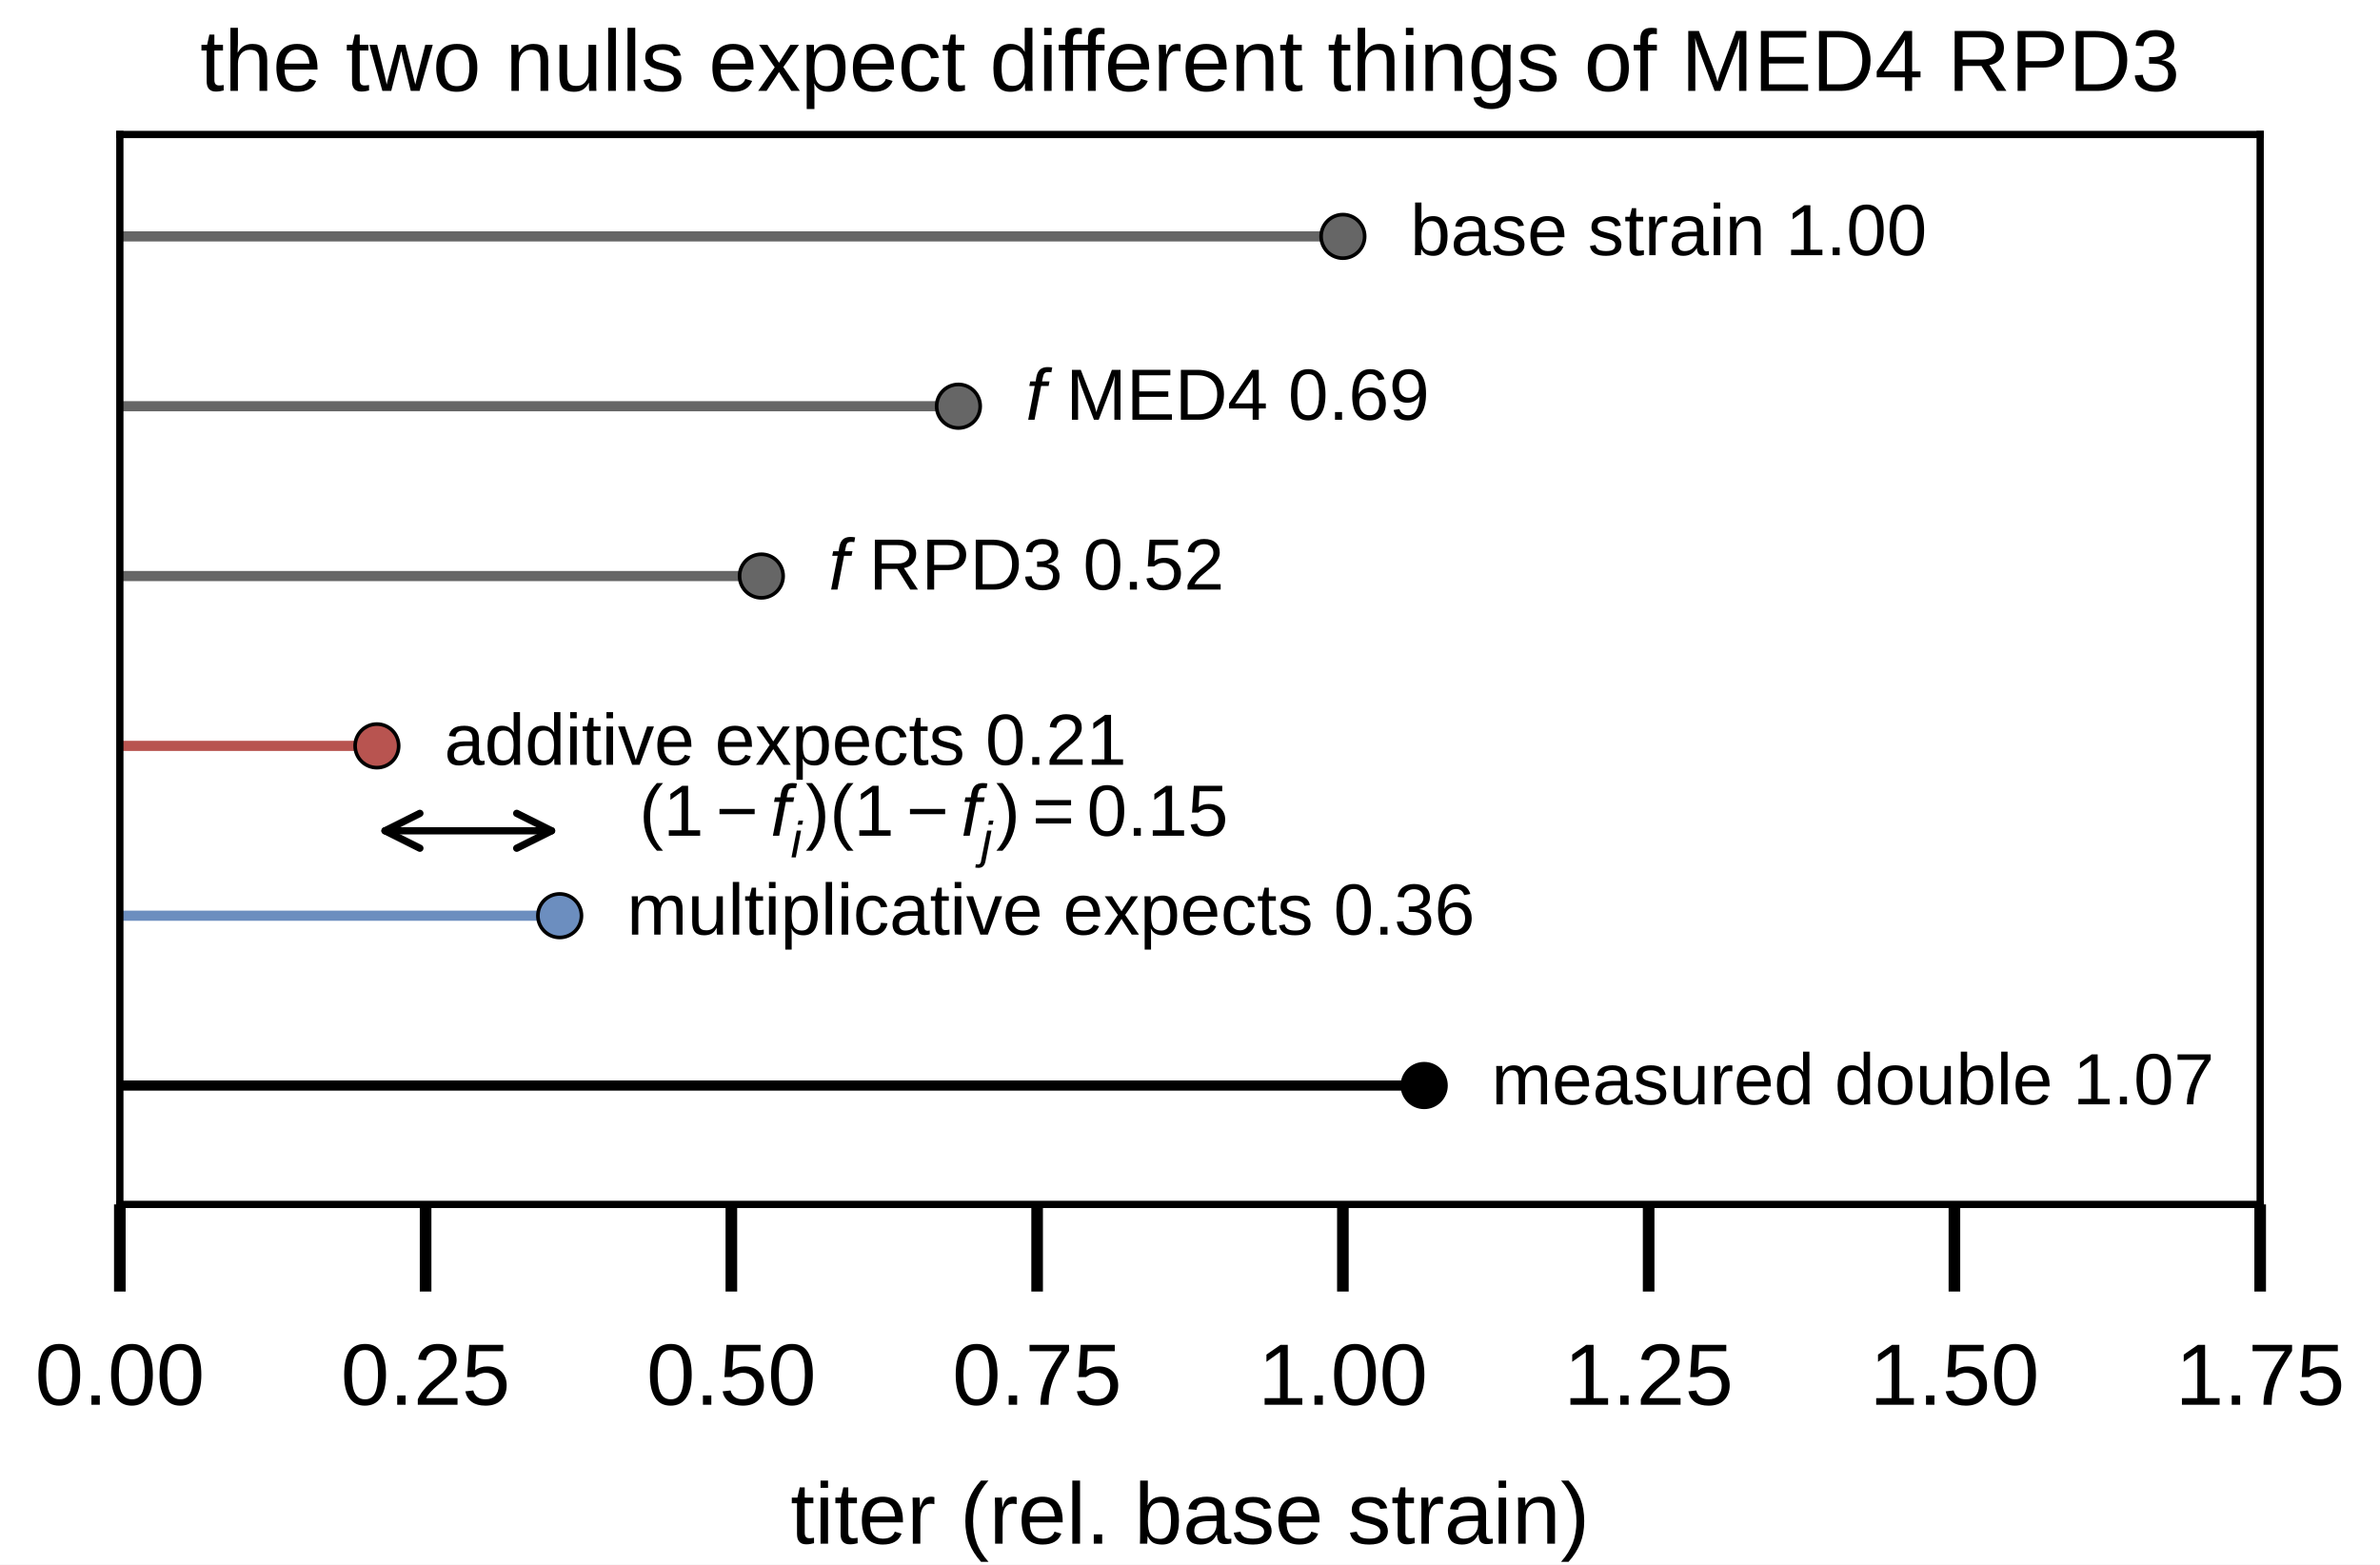
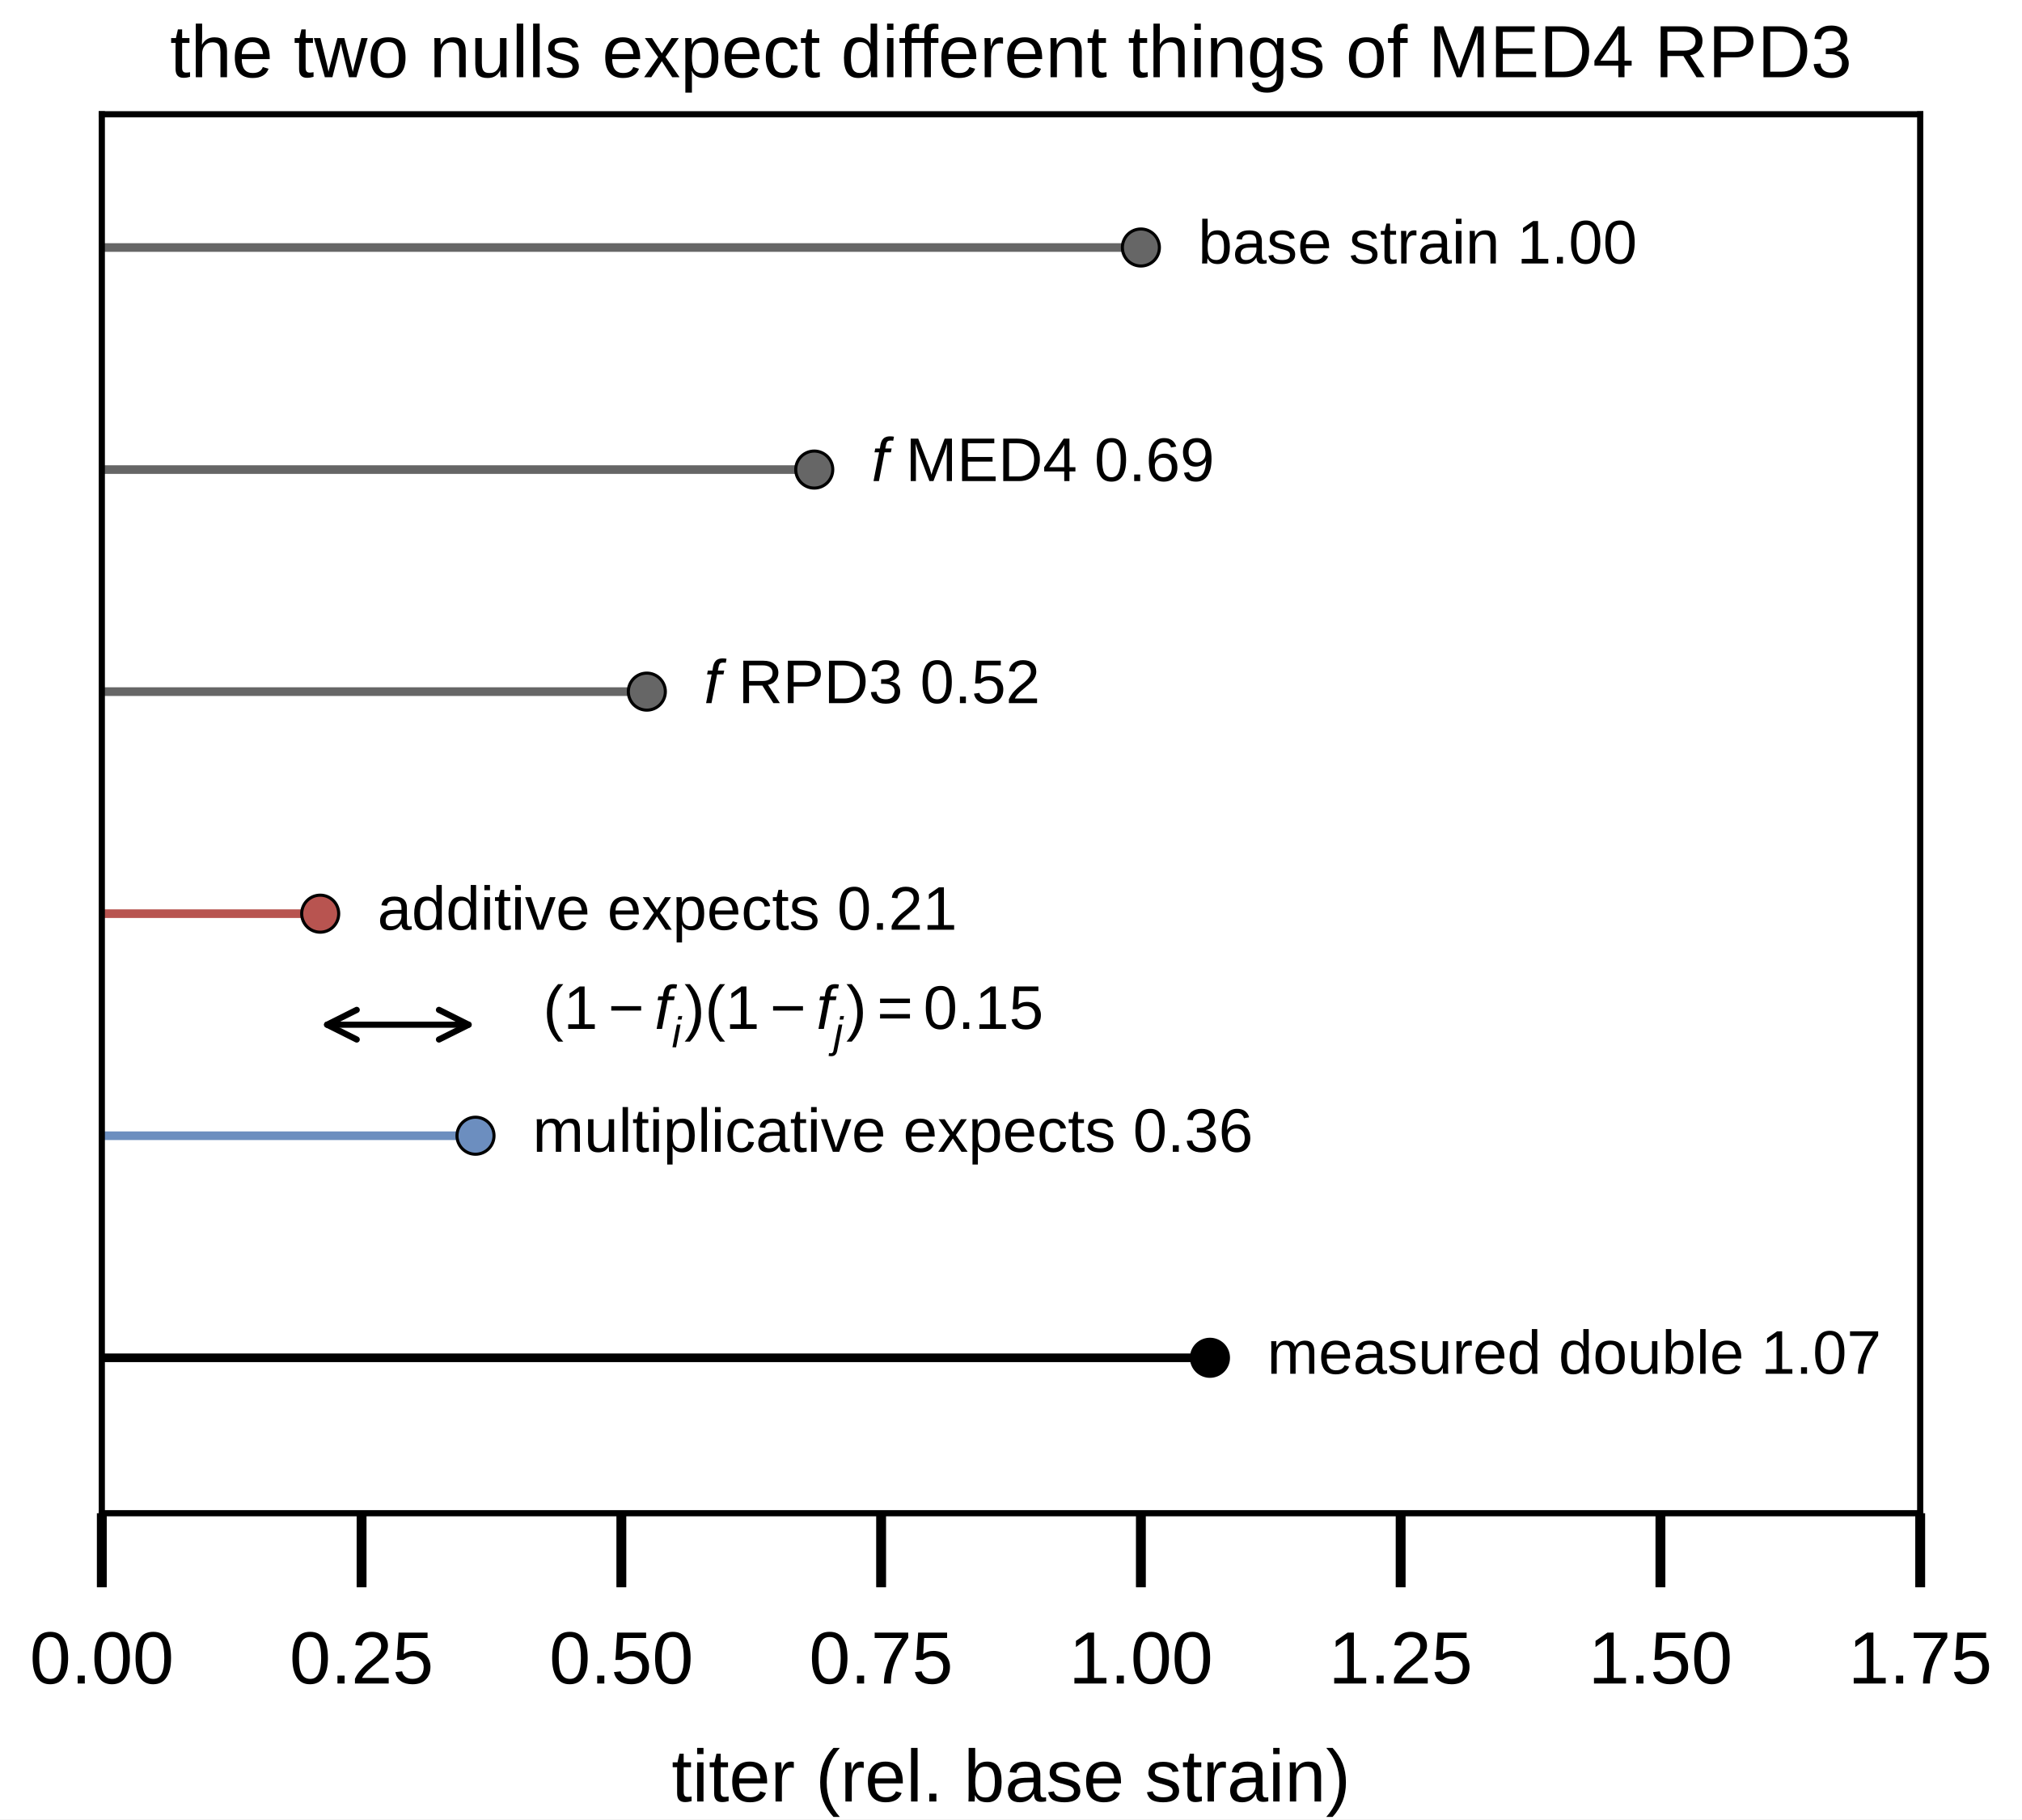
- <svg xmlns="http://www.w3.org/2000/svg" xmlns:xlink="http://www.w3.org/1999/xlink" width="227.559" height="149.606" viewBox="0 0 227.559 149.606" version="1.1">
+ <svg xmlns="http://www.w3.org/2000/svg" xmlns:xlink="http://www.w3.org/1999/xlink" width="227.559" height="204.724" viewBox="0 0 227.559 204.724" version="1.1">
  <g transform="scale(1.388889)">
    <defs>
      <style type="text/css">*{stroke-linejoin: round; stroke-linecap: butt}</style>
    </defs>
    <g id="figure_1">
      <g id="patch_1">
-         <path d="M 0 107.717  L 163.843 107.717  L 163.843 0  L 0 0  z " style="fill: #ffffff" />
+         <path d="M 0 147.402  L 163.843 147.402  L 163.843 0  L 0 0  z " style="fill: #ffffff" />
      </g>
      <g id="axes_1">
        <g id="patch_2">
-           <path d="M 8.25 82.918  L 155.593 82.918  L 155.593 9.259  L 8.25 9.259  z " style="fill: #ffffff" />
+           <path d="M 8.25 122.603  L 155.593 122.603  L 155.593 9.259  L 8.25 9.259  z " style="fill: #ffffff" />
        </g>
        <g id="matplotlib.axis_1">
          <g id="xtick_1">
            <g id="line2d_1">
              <defs>
                <path id="m089af7e027" d="M 0 0  L 0 6  " style="stroke: #000000; stroke-width: 0.8" />
              </defs>
              <g>
-                 <use xlink:href="#m089af7e027" x="8.25" y="82.918" style="stroke: #000000; stroke-width: 0.8" />
+                 <use xlink:href="#m089af7e027" x="8.25" y="122.603" style="stroke: #000000; stroke-width: 0.8" />
              </g>
            </g>
            <g id="text_1">
-               <text style="font-size: 6px; font-family: 'Arial'; text-anchor: middle" x="8.25" y="96.712" transform="rotate(-0 8.25 96.71247)">0.00</text>
+               <text style="font-size: 6px; font-family: 'Arial'; text-anchor: middle" x="8.25" y="136.398" transform="rotate(-0 8.25 136.3975)">0.00</text>
            </g>
          </g>
          <g id="xtick_2">
            <g id="line2d_2">
              <g>
-                 <use xlink:href="#m089af7e027" x="29.299" y="82.918" style="stroke: #000000; stroke-width: 0.8" />
+                 <use xlink:href="#m089af7e027" x="29.299" y="122.603" style="stroke: #000000; stroke-width: 0.8" />
              </g>
            </g>
            <g id="text_2">
-               <text style="font-size: 6px; font-family: 'Arial'; text-anchor: middle" x="29.299" y="96.712" transform="rotate(-0 29.29893 96.71247)">0.25</text>
+               <text style="font-size: 6px; font-family: 'Arial'; text-anchor: middle" x="29.299" y="136.398" transform="rotate(-0 29.29893 136.3975)">0.25</text>
            </g>
          </g>
          <g id="xtick_3">
            <g id="line2d_3">
              <g>
-                 <use xlink:href="#m089af7e027" x="50.348" y="82.918" style="stroke: #000000; stroke-width: 0.8" />
+                 <use xlink:href="#m089af7e027" x="50.348" y="122.603" style="stroke: #000000; stroke-width: 0.8" />
              </g>
            </g>
            <g id="text_3">
-               <text style="font-size: 6px; font-family: 'Arial'; text-anchor: middle" x="50.348" y="96.712" transform="rotate(-0 50.34786 96.71247)">0.50</text>
+               <text style="font-size: 6px; font-family: 'Arial'; text-anchor: middle" x="50.348" y="136.398" transform="rotate(-0 50.34786 136.3975)">0.50</text>
            </g>
          </g>
          <g id="xtick_4">
            <g id="line2d_4">
              <g>
-                 <use xlink:href="#m089af7e027" x="71.397" y="82.918" style="stroke: #000000; stroke-width: 0.8" />
+                 <use xlink:href="#m089af7e027" x="71.397" y="122.603" style="stroke: #000000; stroke-width: 0.8" />
              </g>
            </g>
            <g id="text_4">
-               <text style="font-size: 6px; font-family: 'Arial'; text-anchor: middle" x="71.397" y="96.712" transform="rotate(-0 71.39679 96.71247)">0.75</text>
+               <text style="font-size: 6px; font-family: 'Arial'; text-anchor: middle" x="71.397" y="136.398" transform="rotate(-0 71.39679 136.3975)">0.75</text>
            </g>
          </g>
          <g id="xtick_5">
            <g id="line2d_5">
              <g>
-                 <use xlink:href="#m089af7e027" x="92.446" y="82.918" style="stroke: #000000; stroke-width: 0.8" />
+                 <use xlink:href="#m089af7e027" x="92.446" y="122.603" style="stroke: #000000; stroke-width: 0.8" />
              </g>
            </g>
            <g id="text_5">
-               <text style="font-size: 6px; font-family: 'Arial'; text-anchor: middle" x="92.446" y="96.712" transform="rotate(-0 92.44573 96.71247)">1.00</text>
+               <text style="font-size: 6px; font-family: 'Arial'; text-anchor: middle" x="92.446" y="136.398" transform="rotate(-0 92.44573 136.3975)">1.00</text>
            </g>
          </g>
          <g id="xtick_6">
            <g id="line2d_6">
              <g>
-                 <use xlink:href="#m089af7e027" x="113.495" y="82.918" style="stroke: #000000; stroke-width: 0.8" />
+                 <use xlink:href="#m089af7e027" x="113.495" y="122.603" style="stroke: #000000; stroke-width: 0.8" />
              </g>
            </g>
            <g id="text_6">
-               <text style="font-size: 6px; font-family: 'Arial'; text-anchor: middle" x="113.495" y="96.712" transform="rotate(-0 113.4947 96.71247)">1.25</text>
+               <text style="font-size: 6px; font-family: 'Arial'; text-anchor: middle" x="113.495" y="136.398" transform="rotate(-0 113.4947 136.3975)">1.25</text>
            </g>
          </g>
          <g id="xtick_7">
            <g id="line2d_7">
              <g>
-                 <use xlink:href="#m089af7e027" x="134.544" y="82.918" style="stroke: #000000; stroke-width: 0.8" />
+                 <use xlink:href="#m089af7e027" x="134.544" y="122.603" style="stroke: #000000; stroke-width: 0.8" />
              </g>
            </g>
            <g id="text_7">
-               <text style="font-size: 6px; font-family: 'Arial'; text-anchor: middle" x="134.544" y="96.712" transform="rotate(-0 134.5436 96.71247)">1.50</text>
+               <text style="font-size: 6px; font-family: 'Arial'; text-anchor: middle" x="134.544" y="136.398" transform="rotate(-0 134.5436 136.3975)">1.50</text>
            </g>
          </g>
          <g id="xtick_8">
            <g id="line2d_8">
              <g>
-                 <use xlink:href="#m089af7e027" x="155.593" y="82.918" style="stroke: #000000; stroke-width: 0.8" />
+                 <use xlink:href="#m089af7e027" x="155.593" y="122.603" style="stroke: #000000; stroke-width: 0.8" />
              </g>
            </g>
            <g id="text_8">
-               <text style="font-size: 6px; font-family: 'Arial'; text-anchor: middle" x="155.593" y="96.712" transform="rotate(-0 155.5925 96.71247)">1.75</text>
+               <text style="font-size: 6px; font-family: 'Arial'; text-anchor: middle" x="155.593" y="136.398" transform="rotate(-0 155.5925 136.3975)">1.75</text>
            </g>
          </g>
          <g id="text_9">
-             <text style="font-size: 6px; font-family: 'Arial'; text-anchor: middle" x="81.921" y="106.273" transform="rotate(-0 81.92126 106.2728)">titer (rel. base strain)</text>
+             <text style="font-size: 6px; font-family: 'Arial'; text-anchor: middle" x="81.921" y="145.958" transform="rotate(-0 81.92126 145.9578)">titer (rel. base strain)</text>
          </g>
        </g>
        <g id="matplotlib.axis_2" />
        <g id="line2d_9">
-           <path d="M 8.25 16.274  L 92.446 16.274  " clip-path="url(#p05626b11e9)" style="fill: none; stroke: #666666; stroke-width: 0.7; stroke-linecap: square" />
+           <path d="M 8.25 20.053  L 92.446 20.053  " clip-path="url(#p24dc85de5c)" style="fill: none; stroke: #666666; stroke-width: 0.7; stroke-linecap: square" />
        </g>
        <g id="line2d_10">
-           <path d="M 8.25 27.966  L 65.979 27.966  " clip-path="url(#p05626b11e9)" style="fill: none; stroke: #666666; stroke-width: 0.7; stroke-linecap: square" />
+           <path d="M 8.25 38.045  L 65.979 38.045  " clip-path="url(#p24dc85de5c)" style="fill: none; stroke: #666666; stroke-width: 0.7; stroke-linecap: square" />
        </g>
        <g id="line2d_11">
-           <path d="M 8.25 39.658  L 52.413 39.658  " clip-path="url(#p05626b11e9)" style="fill: none; stroke: #666666; stroke-width: 0.7; stroke-linecap: square" />
+           <path d="M 8.25 56.036  L 52.413 56.036  " clip-path="url(#p24dc85de5c)" style="fill: none; stroke: #666666; stroke-width: 0.7; stroke-linecap: square" />
        </g>
        <g id="line2d_12">
-           <path d="M 8.25 51.35  L 25.946 51.35  " clip-path="url(#p05626b11e9)" style="fill: none; stroke: #b85450; stroke-width: 0.7; stroke-linecap: square" />
+           <path d="M 8.25 74.027  L 25.946 74.027  " clip-path="url(#p24dc85de5c)" style="fill: none; stroke: #b85450; stroke-width: 0.7; stroke-linecap: square" />
        </g>
        <g id="line2d_13">
-           <path d="M 8.25 63.042  L 38.53 63.042  " clip-path="url(#p05626b11e9)" style="fill: none; stroke: #6c8ebf; stroke-width: 0.7; stroke-linecap: square" />
+           <path d="M 8.25 92.018  L 38.53 92.018  " clip-path="url(#p24dc85de5c)" style="fill: none; stroke: #6c8ebf; stroke-width: 0.7; stroke-linecap: square" />
        </g>
        <g id="line2d_14">
-           <path d="M 8.25 74.733  L 98.042 74.733  " clip-path="url(#p05626b11e9)" style="fill: none; stroke: #000000; stroke-width: 0.7; stroke-linecap: square" />
+           <path d="M 8.25 110.009  L 98.042 110.009  " clip-path="url(#p24dc85de5c)" style="fill: none; stroke: #000000; stroke-width: 0.7; stroke-linecap: square" />
        </g>
        <g id="patch_3">
-           <path d="M 8.25 82.918  L 8.25 9.259  " style="fill: none; stroke: #000000; stroke-width: 0.5; stroke-linejoin: miter; stroke-linecap: square" />
+           <path d="M 8.25 122.603  L 8.25 9.259  " style="fill: none; stroke: #000000; stroke-width: 0.5; stroke-linejoin: miter; stroke-linecap: square" />
        </g>
        <g id="patch_4">
-           <path d="M 155.593 82.918  L 155.593 9.259  " style="fill: none; stroke: #000000; stroke-width: 0.5; stroke-linejoin: miter; stroke-linecap: square" />
+           <path d="M 155.593 122.603  L 155.593 9.259  " style="fill: none; stroke: #000000; stroke-width: 0.5; stroke-linejoin: miter; stroke-linecap: square" />
        </g>
        <g id="patch_5">
-           <path d="M 8.25 82.918  L 155.593 82.918  " style="fill: none; stroke: #000000; stroke-width: 0.5; stroke-linejoin: miter; stroke-linecap: square" />
+           <path d="M 8.25 122.603  L 155.593 122.603  " style="fill: none; stroke: #000000; stroke-width: 0.5; stroke-linejoin: miter; stroke-linecap: square" />
        </g>
        <g id="patch_6">
          <path d="M 8.25 9.259  L 155.593 9.259  " style="fill: none; stroke: #000000; stroke-width: 0.5; stroke-linejoin: miter; stroke-linecap: square" />
        </g>
        <g id="line2d_15">
-           <path d="M 92.446 16.274  " clip-path="url(#p05626b11e9)" style="fill: none; stroke: #666666; stroke-width: 2; stroke-linecap: square" />
+           <path d="M 92.446 20.053  " clip-path="url(#p24dc85de5c)" style="fill: none; stroke: #666666; stroke-width: 2; stroke-linecap: square" />
          <defs>
            <path id="m7adce9d279" d="M 0 1.5  C 0.398 1.5 0.779 1.342 1.061 1.061  C 1.342 0.779 1.5 0.398 1.5 0  C 1.5 -0.398 1.342 -0.779 1.061 -1.061  C 0.779 -1.342 0.398 -1.5 0 -1.5  C -0.398 -1.5 -0.779 -1.342 -1.061 -1.061  C -1.342 -0.779 -1.5 -0.398 -1.5 0  C -1.5 0.398 -1.342 0.779 -1.061 1.061  C -0.779 1.342 -0.398 1.5 0 1.5  z " style="stroke: #000000; stroke-width: 0.25" />
          </defs>
-           <g clip-path="url(#p05626b11e9)">
-             <use xlink:href="#m7adce9d279" x="92.446" y="16.274" style="fill: #666666; stroke: #000000; stroke-width: 0.25" />
+           <g clip-path="url(#p24dc85de5c)">
+             <use xlink:href="#m7adce9d279" x="92.446" y="20.053" style="fill: #666666; stroke: #000000; stroke-width: 0.25" />
          </g>
        </g>
        <g id="text_10">
-           <text style="font-size: 5px; font-family: 'Arial'; text-anchor: start" x="97.076" y="17.566" transform="rotate(-0 97.07649 17.56647)">base strain 1.00</text>
+           <text style="font-size: 5px; font-family: 'Arial'; text-anchor: start" x="97.076" y="21.346" transform="rotate(-0 97.07649 21.346)">base strain 1.00</text>
        </g>
        <g id="line2d_16">
-           <path d="M 65.979 27.966  " clip-path="url(#p05626b11e9)" style="fill: none; stroke: #666666; stroke-width: 2; stroke-linecap: square" />
-           <g clip-path="url(#p05626b11e9)">
-             <use xlink:href="#m7adce9d279" x="65.979" y="27.966" style="fill: #666666; stroke: #000000; stroke-width: 0.25" />
+           <path d="M 65.979 38.045  " clip-path="url(#p24dc85de5c)" style="fill: none; stroke: #666666; stroke-width: 2; stroke-linecap: square" />
+           <g clip-path="url(#p24dc85de5c)">
+             <use xlink:href="#m7adce9d279" x="65.979" y="38.045" style="fill: #666666; stroke: #000000; stroke-width: 0.25" />
          </g>
        </g>
        <g id="text_11">
-           <g transform="translate(70.61011 29.25839)">
+           <g transform="translate(70.61011 39.33713)">
            <text>
              <tspan x="0" y="-0.359" style="font-style: italic; font-size: 5px; font-family: 'Arial'">f</tspan>
              <tspan x="1.389" y="-0.359" style="font-size: 5px; font-family: 'Arial'"> </tspan>
              <tspan x="2.778" y="-0.359" style="font-size: 5px; font-family: 'Arial'">M</tspan>
              <tspan x="6.943" y="-0.359" style="font-size: 5px; font-family: 'Arial'">E</tspan>
              <tspan x="10.278" y="-0.359" style="font-size: 5px; font-family: 'Arial'">D</tspan>
              <tspan x="13.889" y="-0.359" style="font-size: 5px; font-family: 'Arial'">4</tspan>
              <tspan x="16.67" y="-0.359" style="font-size: 5px; font-family: 'Arial'"> </tspan>
              <tspan x="18.059" y="-0.359" style="font-size: 5px; font-family: 'Arial'">0</tspan>
              <tspan x="20.84" y="-0.359" style="font-size: 5px; font-family: 'Arial'">.</tspan>
              <tspan x="22.229" y="-0.359" style="font-size: 5px; font-family: 'Arial'">6</tspan>
              <tspan x="25.01" y="-0.359" style="font-size: 5px; font-family: 'Arial'">9</tspan>
            </text>
          </g>
        </g>
        <g id="line2d_17">
-           <path d="M 52.413 39.658  " clip-path="url(#p05626b11e9)" style="fill: none; stroke: #666666; stroke-width: 2; stroke-linecap: square" />
-           <g clip-path="url(#p05626b11e9)">
-             <use xlink:href="#m7adce9d279" x="52.413" y="39.658" style="fill: #666666; stroke: #000000; stroke-width: 0.25" />
+           <path d="M 52.413 56.036  " clip-path="url(#p24dc85de5c)" style="fill: none; stroke: #666666; stroke-width: 2; stroke-linecap: square" />
+           <g clip-path="url(#p24dc85de5c)">
+             <use xlink:href="#m7adce9d279" x="52.413" y="56.036" style="fill: #666666; stroke: #000000; stroke-width: 0.25" />
          </g>
        </g>
        <g id="text_12">
-           <g transform="translate(57.04327 40.95029)">
+           <g transform="translate(57.04327 57.32825)">
            <text>
              <tspan x="0" y="-0.359" style="font-style: italic; font-size: 5px; font-family: 'Arial'">f</tspan>
              <tspan x="1.389" y="-0.359" style="font-size: 5px; font-family: 'Arial'"> </tspan>
              <tspan x="2.778" y="-0.359" style="font-size: 5px; font-family: 'Arial'">R</tspan>
              <tspan x="6.389" y="-0.359" style="font-size: 5px; font-family: 'Arial'">P</tspan>
              <tspan x="9.724" y="-0.359" style="font-size: 5px; font-family: 'Arial'">D</tspan>
              <tspan x="13.335" y="-0.359" style="font-size: 5px; font-family: 'Arial'">3</tspan>
              <tspan x="16.116" y="-0.359" style="font-size: 5px; font-family: 'Arial'"> </tspan>
              <tspan x="17.505" y="-0.359" style="font-size: 5px; font-family: 'Arial'">0</tspan>
              <tspan x="20.286" y="-0.359" style="font-size: 5px; font-family: 'Arial'">.</tspan>
              <tspan x="21.675" y="-0.359" style="font-size: 5px; font-family: 'Arial'">5</tspan>
              <tspan x="24.456" y="-0.359" style="font-size: 5px; font-family: 'Arial'">2</tspan>
            </text>
          </g>
        </g>
        <g id="line2d_18">
-           <path d="M 25.946 51.35  " clip-path="url(#p05626b11e9)" style="fill: none; stroke: #b85450; stroke-width: 2; stroke-linecap: square" />
+           <path d="M 25.946 74.027  " clip-path="url(#p24dc85de5c)" style="fill: none; stroke: #b85450; stroke-width: 2; stroke-linecap: square" />
          <defs>
            <path id="m3714982583" d="M 0 1.5  C 0.398 1.5 0.779 1.342 1.061 1.061  C 1.342 0.779 1.5 0.398 1.5 0  C 1.5 -0.398 1.342 -0.779 1.061 -1.061  C 0.779 -1.342 0.398 -1.5 0 -1.5  C -0.398 -1.5 -0.779 -1.342 -1.061 -1.061  C -1.342 -0.779 -1.5 -0.398 -1.5 0  C -1.5 0.398 -1.342 0.779 -1.061 1.061  C -0.779 1.342 -0.398 1.5 0 1.5  z " style="stroke: #000000; stroke-width: 0.25" />
          </defs>
-           <g clip-path="url(#p05626b11e9)">
-             <use xlink:href="#m3714982583" x="25.946" y="51.35" style="fill: #b85450; stroke: #000000; stroke-width: 0.25" />
+           <g clip-path="url(#p24dc85de5c)">
+             <use xlink:href="#m3714982583" x="25.946" y="74.027" style="fill: #b85450; stroke: #000000; stroke-width: 0.25" />
          </g>
        </g>
        <g id="text_13">
-           <text style="font-size: 5px; font-family: 'Arial'; text-anchor: start" x="30.577" y="52.65" transform="rotate(-0 30.57689 52.64963)">additive expects 0.21</text>
+           <text style="font-size: 5px; font-family: 'Arial'; text-anchor: start" x="30.577" y="75.327" transform="rotate(-0 30.57689 75.32679)">additive expects 0.21</text>
        </g>
        <g id="line2d_19">
-           <path d="M 38.53 63.042  " clip-path="url(#p05626b11e9)" style="fill: none; stroke: #6c8ebf; stroke-width: 2; stroke-linecap: square" />
+           <path d="M 38.53 92.018  " clip-path="url(#p24dc85de5c)" style="fill: none; stroke: #6c8ebf; stroke-width: 2; stroke-linecap: square" />
          <defs>
            <path id="m0794ed42dc" d="M 0 1.5  C 0.398 1.5 0.779 1.342 1.061 1.061  C 1.342 0.779 1.5 0.398 1.5 0  C 1.5 -0.398 1.342 -0.779 1.061 -1.061  C 0.779 -1.342 0.398 -1.5 0 -1.5  C -0.398 -1.5 -0.779 -1.342 -1.061 -1.061  C -1.342 -0.779 -1.5 -0.398 -1.5 0  C -1.5 0.398 -1.342 0.779 -1.061 1.061  C -0.779 1.342 -0.398 1.5 0 1.5  z " style="stroke: #000000; stroke-width: 0.25" />
          </defs>
-           <g clip-path="url(#p05626b11e9)">
-             <use xlink:href="#m0794ed42dc" x="38.53" y="63.042" style="fill: #6c8ebf; stroke: #000000; stroke-width: 0.25" />
+           <g clip-path="url(#p24dc85de5c)">
+             <use xlink:href="#m0794ed42dc" x="38.53" y="92.018" style="fill: #6c8ebf; stroke: #000000; stroke-width: 0.25" />
          </g>
        </g>
        <g id="text_14">
-           <text style="font-size: 5px; font-family: 'Arial'; text-anchor: start" x="43.161" y="64.342" transform="rotate(-0 43.16107 64.34154)">multiplicative expects 0.36</text>
+           <text style="font-size: 5px; font-family: 'Arial'; text-anchor: start" x="43.161" y="93.318" transform="rotate(-0 43.16107 93.31792)">multiplicative expects 0.36</text>
        </g>
        <g id="line2d_20">
-           <path d="M 98.042 74.733  " clip-path="url(#p05626b11e9)" style="fill: none; stroke: #000000; stroke-width: 2; stroke-linecap: square" />
+           <path d="M 98.042 110.009  " clip-path="url(#p24dc85de5c)" style="fill: none; stroke: #000000; stroke-width: 2; stroke-linecap: square" />
          <defs>
            <path id="m6ec2286af6" d="M 0 1.5  C 0.398 1.5 0.779 1.342 1.061 1.061  C 1.342 0.779 1.5 0.398 1.5 0  C 1.5 -0.398 1.342 -0.779 1.061 -1.061  C 0.779 -1.342 0.398 -1.5 0 -1.5  C -0.398 -1.5 -0.779 -1.342 -1.061 -1.061  C -1.342 -0.779 -1.5 -0.398 -1.5 0  C -1.5 0.398 -1.342 0.779 -1.061 1.061  C -0.779 1.342 -0.398 1.5 0 1.5  z " style="stroke: #000000; stroke-width: 0.25" />
          </defs>
-           <g clip-path="url(#p05626b11e9)">
-             <use xlink:href="#m6ec2286af6" x="98.042" y="74.733" style="stroke: #000000; stroke-width: 0.25" />
+           <g clip-path="url(#p24dc85de5c)">
+             <use xlink:href="#m6ec2286af6" x="98.042" y="110.009" style="stroke: #000000; stroke-width: 0.25" />
          </g>
        </g>
        <g id="text_15">
-           <text style="font-size: 5px; font-family: 'Arial'; text-anchor: start" x="102.672" y="76.026" transform="rotate(-0 102.6723 76.02603)">measured double 1.07</text>
+           <text style="font-size: 5px; font-family: 'Arial'; text-anchor: start" x="102.672" y="111.302" transform="rotate(-0 102.6723 111.3016)">measured double 1.07</text>
        </g>
        <g id="patch_7">
-           <path d="M 37.971 57.196  Q 32.238 57.196 26.505 57.196  " style="fill: none; stroke: #000000; stroke-width: 0.5; stroke-linecap: round" />
-           <path d="M 35.571 55.996  L 37.971 57.196  L 35.571 58.396  " style="fill: none; stroke: #000000; stroke-width: 0.5; stroke-linecap: round" />
-           <path d="M 28.905 58.396  L 26.505 57.196  L 28.905 55.996  " style="fill: none; stroke: #000000; stroke-width: 0.5; stroke-linecap: round" />
+           <path d="M 37.971 83.022  Q 32.238 83.022 26.505 83.022  " style="fill: none; stroke: #000000; stroke-width: 0.5; stroke-linecap: round" />
+           <path d="M 35.571 81.822  L 37.971 83.022  L 35.571 84.222  " style="fill: none; stroke: #000000; stroke-width: 0.5; stroke-linecap: round" />
+           <path d="M 28.905 84.222  L 26.505 83.022  L 28.905 81.822  " style="fill: none; stroke: #000000; stroke-width: 0.5; stroke-linecap: round" />
        </g>
        <g id="text_16">
-           <g transform="translate(44.00303 57.89558)">
+           <g transform="translate(44.00303 83.72235)">
            <text>
              <tspan x="0" y="-0.359" style="font-size: 5px; font-family: 'Arial'">(</tspan>
              <tspan x="1.665" y="-0.359" style="font-size: 5px; font-family: 'Arial'">1</tspan>
              <tspan x="5.279" y="-0.359" style="font-size: 5px; font-family: 'Arial'">−</tspan>
              <tspan x="11.447" y="-0.359" style="font-size: 5px; font-family: 'Arial'">)</tspan>
              <tspan x="13.112" y="-0.359" style="font-size: 5px; font-family: 'Arial'">(</tspan>
              <tspan x="14.777" y="-0.359" style="font-size: 5px; font-family: 'Arial'">1</tspan>
              <tspan x="18.391" y="-0.359" style="font-size: 5px; font-family: 'Arial'">−</tspan>
              <tspan x="24.56" y="-0.359" style="font-size: 5px; font-family: 'Arial'">)</tspan>
              <tspan x="27.058" y="-0.359" style="font-size: 5px; font-family: 'Arial'">=</tspan>
              <tspan x="30.811" y="-0.359" style="font-size: 5px; font-family: 'Arial'">0</tspan>
              <tspan x="33.592" y="-0.359" style="font-size: 5px; font-family: 'Arial'">.</tspan>
              <tspan x="34.981" y="-0.359" style="font-size: 5px; font-family: 'Arial'">1</tspan>
              <tspan x="37.761" y="-0.359" style="font-size: 5px; font-family: 'Arial'">5</tspan>
              <tspan x="9.032" y="-0.359" style="font-style: italic; font-size: 5px; font-family: 'Arial'">f</tspan>
              <tspan x="22.144" y="-0.359" style="font-style: italic; font-size: 5px; font-family: 'Arial'">f</tspan>
              <tspan x="10.421" y="1.134" style="font-style: italic; font-size: 3.5px; font-family: 'Arial'">i</tspan>
              <tspan x="23.533" y="1.134" style="font-style: italic; font-size: 3.5px; font-family: 'Arial'">j</tspan>
            </text>
          </g>
        </g>
        <g id="text_17">
          <text style="font-size: 6px; font-family: 'Arial'; text-anchor: middle" x="81.921" y="6.259" transform="rotate(-0 81.92126 6.25875)">the two nulls expect different things of MED4 RPD3</text>
        </g>
      </g>
    </g>
    <defs>
-       <clipPath id="p05626b11e9">
-         <rect x="8.25" y="9.259" width="147.343" height="73.659" />
+       <clipPath id="p24dc85de5c">
+         <rect x="8.25" y="9.259" width="147.343" height="113.344" />
      </clipPath>
    </defs>
  </g>
</svg>
